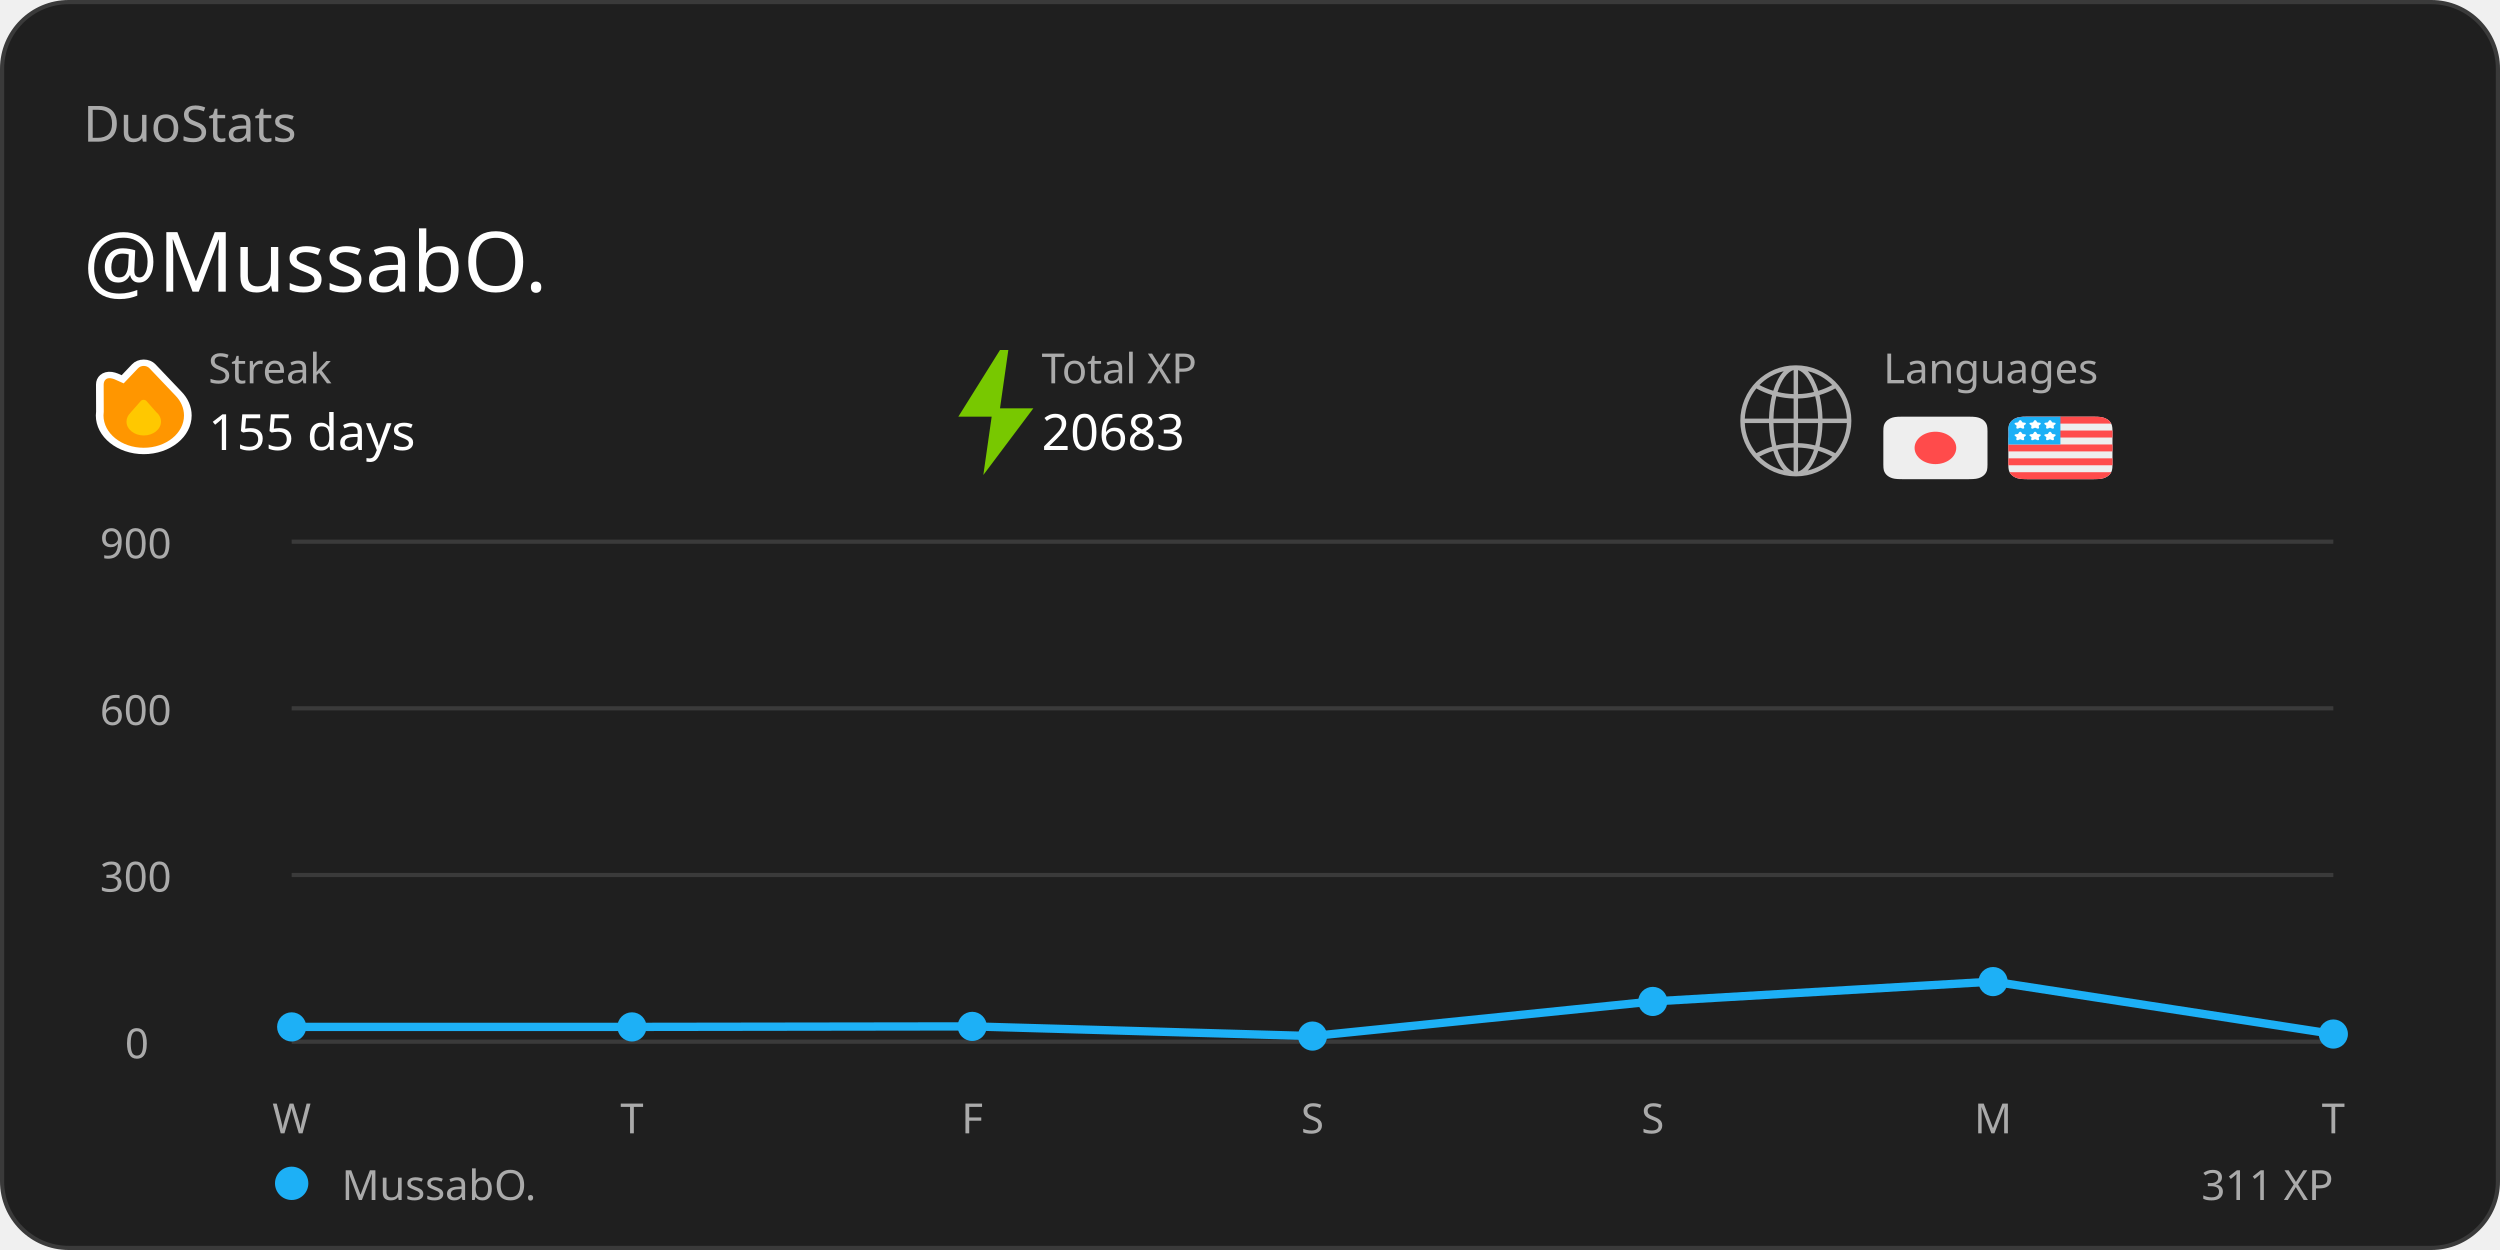
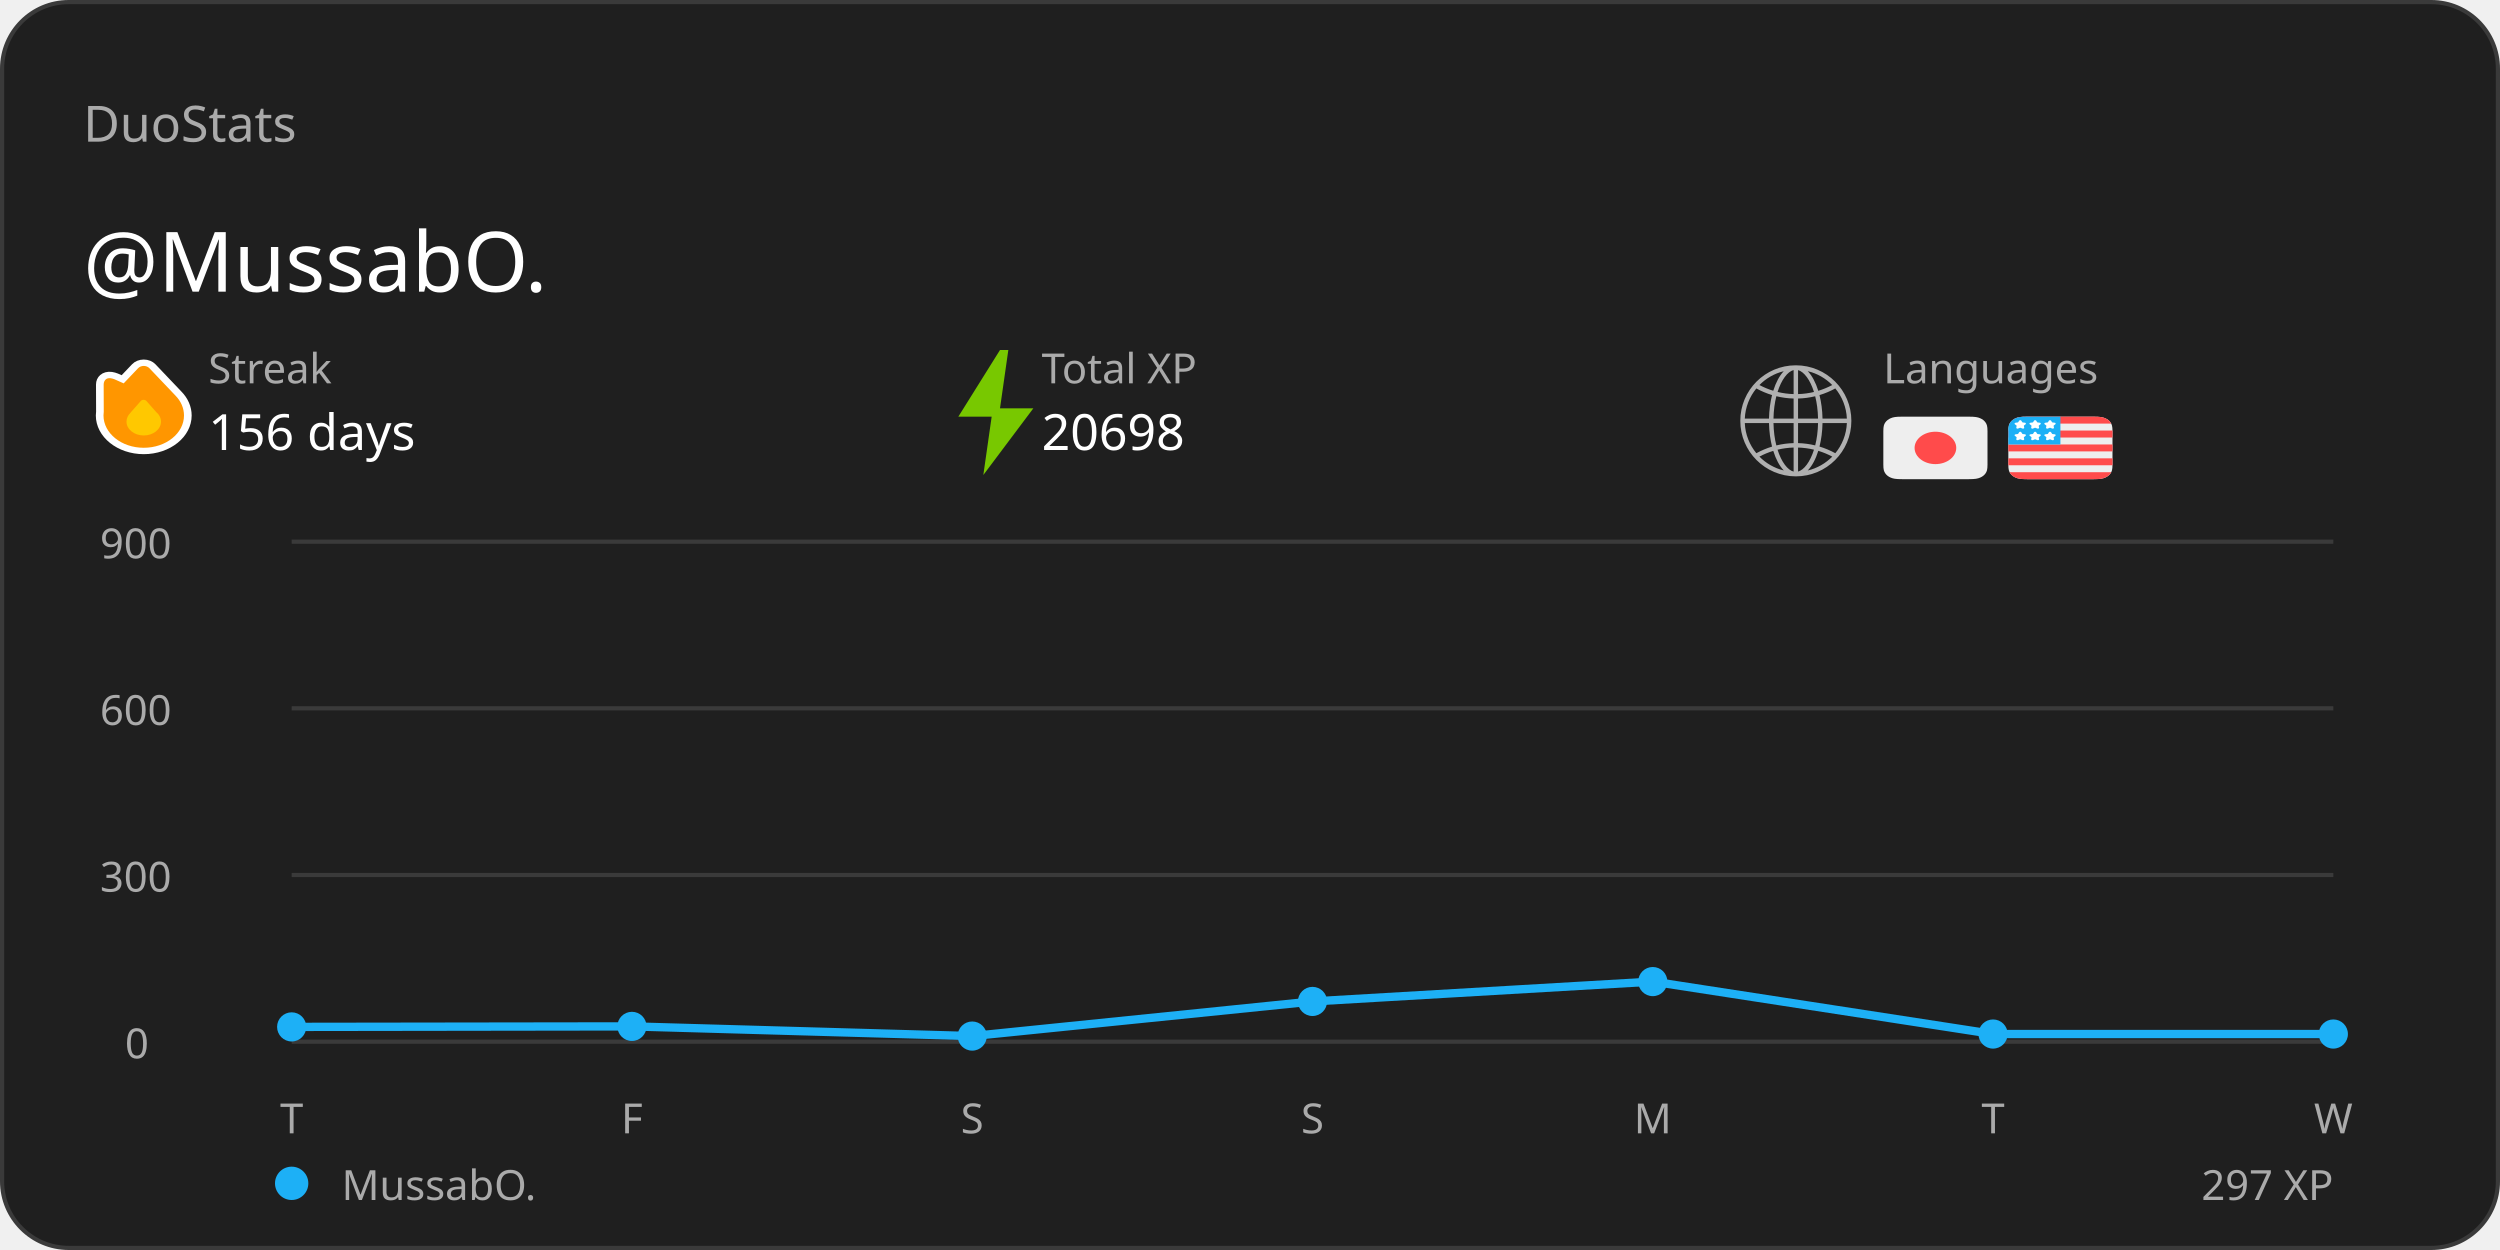
<svg xmlns="http://www.w3.org/2000/svg" width="600" height="300" viewBox="0 0 600 300">
  <rect x="0.5" y="0.5" width="599" height="299" rx="16" fill="#1F1F1F" stroke="#3A3A3A" />
  <text x="20" y="34" fill="#AAAAAA" font-size="12" font-family="DIN Round Pro, system-ui, sans-serif">DuoStats</text>
  <text x="20" y="70" fill="#FFFFFF" font-size="20" font-family="DIN Round Pro, system-ui, sans-serif">@MussabO.</text>
  <g transform="translate(23, 86) scale(0.92, 0.7666667)">
    <g id="Page-1" stroke="none" stroke-width="1" fill="none" fill-rule="evenodd">
      <g id="streak" transform="translate(1, 1)" fill-rule="nonzero">
        <g id="Group" fill="#FF9600" stroke="#FFFFFF" stroke-width="2">
          <path d="M0.068,15.675 L0.044,7.216 C0.039,5.334 1.25,3.942 3.056,4.246 C3.413,4.306 3.998,4.491 4.306,4.656 L5.997,5.561 L9.247,1.464 C9.793,0.776 10.622,0.376 11.5,0.376 C12.378,0.376 13.207,0.776 13.753,1.464 L20.523,10 C22.123,11.939 22.999,14.375 23,16.889 C23,23.034 17.843,28 11.5,28 C5.157,28 0,23.034 0,16.889 C0,16.481 0.023,16.076 0.068,15.675 Z" id="Path" />
        </g>
        <g id="Group" transform="translate(7, 11)" fill="#FFC800">
          <path d="M1.012,5.077 C1.026,5.04 1.046,5.005 1.069,4.973 L3.719,1.364 C3.893,1.127 4.17,0.987 4.464,0.987 C4.758,0.987 5.035,1.127 5.209,1.364 L7.732,4.8 C8.541,5.595 8.998,6.681 9,7.815 C9,10.208 6.985,12.148 4.5,12.148 C2.015,12.148 0,10.208 0,7.815 C0,6.776 0.38,5.823 1.012,5.077 L1.012,5.077 Z" id="Path" />
        </g>
      </g>
    </g>
  </g>
  <text x="50" y="92" fill="#AAAAAA" font-size="10" font-family="DIN Round Pro, system-ui, sans-serif">Streak</text>
-   <text x="50" y="108" fill="#FFFFFF" font-size="12" font-family="DIN Round Pro, system-ui, sans-serif">155 days</text>
+   <text x="50" y="108" fill="#FFFFFF" font-size="12" font-family="DIN Round Pro, system-ui, sans-serif">156 days</text>
  <path d="M240 84 230 100h8l-2 14 12-16h-8l2-14z" fill="#78C800" />
  <text x="250" y="92" fill="#AAAAAA" font-size="10" font-family="DIN Round Pro, system-ui, sans-serif">Total XP</text>
-   <text x="250" y="108" fill="#FFFFFF" font-size="12" font-family="DIN Round Pro, system-ui, sans-serif">20683</text>
+   <text x="250" y="108" fill="#FFFFFF" font-size="12" font-family="DIN Round Pro, system-ui, sans-serif">20698</text>
  <g transform="translate(415, 85) scale(1.0, 1.0)">
    <g id="SVGRepo_bgCarrier" stroke-width="0" />
    <g id="SVGRepo_tracerCarrier" stroke-linecap="round" stroke-linejoin="round" />
    <g id="SVGRepo_iconCarrier">
      <g id="icomoon-ignore"> </g>
      <path d="M16 2.672c-0.004 0-0.007 0-0.011 0-0.002 0-0.003 0-0.005 0-0.005 0-0.010 0.001-0.016 0.001-7.347 0.017-13.296 5.977-13.296 13.327 0 7.348 5.949 13.309 13.296 13.327 0.005 0 0.010 0.001 0.016 0.001 0.002 0 0.004 0 0.005 0 0.004 0 0.008 0 0.011 0 7.36 0 13.328-5.968 13.328-13.328s-5.968-13.328-13.328-13.328zM16.533 10.648c1.413-0.039 2.788-0.225 4.112-0.548 0.399 1.571 0.647 3.382 0.686 5.367h-4.798v-4.819zM16.533 9.582v-5.759c1.437 0.398 2.893 2.314 3.821 5.252-1.231 0.297-2.509 0.47-3.821 0.507zM15.467 3.81v5.772c-1.323-0.037-2.611-0.213-3.852-0.515 0.936-2.956 2.405-4.879 3.852-5.256zM15.467 10.647v4.82h-4.831c0.039-1.988 0.287-3.801 0.687-5.373 1.334 0.326 2.72 0.515 4.144 0.553zM9.563 15.467h-5.811c0.118-2.741 1.139-5.252 2.773-7.241 1.187 0.654 2.446 1.189 3.766 1.589-0.431 1.7-0.689 3.617-0.728 5.652zM9.563 16.533c0.039 2.034 0.297 3.951 0.728 5.651-1.319 0.401-2.579 0.936-3.766 1.59-1.635-1.989-2.656-4.5-2.773-7.241h5.811zM10.636 16.533h4.831v4.814c-1.424 0.038-2.81 0.228-4.145 0.555-0.399-1.571-0.647-3.383-0.686-5.369zM15.467 22.412v5.778c-1.448-0.378-2.919-2.303-3.854-5.263 1.241-0.302 2.53-0.478 3.854-0.515zM16.533 28.178v-5.765c1.313 0.038 2.591 0.211 3.822 0.508-0.928 2.941-2.384 4.86-3.822 5.257zM16.533 21.347v-4.814h4.798c-0.039 1.983-0.286 3.791-0.684 5.361-1.325-0.323-2.7-0.51-4.113-0.548zM22.404 16.533h5.845c-0.118 2.741-1.138 5.251-2.773 7.24-1.197-0.658-2.467-1.197-3.797-1.599 0.43-1.698 0.687-3.611 0.726-5.64zM22.404 15.467c-0.039-2.033-0.297-3.946-0.727-5.646 1.33-0.402 2.599-0.94 3.795-1.598 1.636 1.989 2.658 4.501 2.776 7.244h-5.845zM24.738 7.409c-1.061 0.564-2.18 1.031-3.35 1.385-0.623-2.005-1.498-3.642-2.533-4.717 2.27 0.545 4.297 1.719 5.883 3.332zM13.103 4.087c-1.029 1.073-1.9 2.702-2.521 4.697-1.158-0.353-2.268-0.815-3.319-1.375 1.575-1.602 3.587-2.774 5.84-3.322zM7.259 24.587c1.052-0.561 2.163-1.024 3.322-1.377 0.621 1.997 1.492 3.629 2.522 4.702-2.255-0.549-4.268-1.721-5.844-3.326zM18.855 27.922c1.036-1.075 1.911-2.712 2.535-4.721 1.17 0.355 2.29 0.82 3.351 1.387-1.586 1.614-3.614 2.791-5.886 3.334z" fill="#b0b0b0"> </path>
    </g>
  </g>
  <text x="452" y="92" fill="#AAAAAA" font-size="10" font-family="DIN Round Pro, system-ui, sans-serif">Languages</text>
  <g transform="translate(452, 100) scale(0.3571429, 0.2777778)">
    <g clip-path="url(#clip0_129_1008)">
      <path fill-rule="evenodd" clip-rule="evenodd" d="M12.563 0H57.437C61.805 0 63.389 0.455 64.987 1.309C66.584 2.163 67.837 3.416 68.691 5.013C69.545 6.61 70 8.195 70 12.563V41.437C70 45.805 69.545 47.389 68.691 48.986C67.837 50.584 66.584 51.837 64.987 52.691C63.389 53.545 61.805 54 57.437 54H12.563C8.195 54 6.61 53.545 5.013 52.691C3.416 51.837 2.163 50.584 1.309 48.986C0.455 47.389 0 45.805 0 41.437V12.563C0 8.195 0.455 6.61 1.309 5.013C2.163 3.416 3.416 2.163 5.013 1.309C6.61 0.455 8.195 0 12.563 0Z" fill="#EEEEEE" />
      <path d="M35 41C42.732 41 49 34.732 49 27C49 19.268 42.732 13 35 13C27.268 13 21 19.268 21 27C21 34.732 27.268 41 35 41Z" fill="#FF4B4B" />
    </g>
    <defs>
      <clipPath id="clip0_129_1008">
        <rect width="70" height="54" fill="white" />
      </clipPath>
    </defs>
  </g>
  <g transform="translate(482, 100) scale(0.3571429, 0.2777778)">
    <g clip-path="url(#clip0_129_593)">
      <path fill-rule="evenodd" clip-rule="evenodd" d="M12.563 0H57.437C61.805 0 63.389 0.455 64.987 1.309C66.584 2.163 67.837 3.416 68.691 5.013C69.545 6.61 70 8.195 70 12.563V41.437C70 45.805 69.545 47.389 68.691 48.986C67.837 50.584 66.584 51.837 64.987 52.691C63.389 53.545 61.805 54 57.437 54H12.563C8.195 54 6.61 53.545 5.013 52.691C3.416 51.837 2.163 50.584 1.309 48.986C0.455 47.389 0 45.805 0 41.437V12.563C0 8.195 0.455 6.61 1.309 5.013C2.163 3.416 3.416 2.163 5.013 1.309C6.61 0.455 8.195 0 12.563 0Z" fill="#EEEEEE" />
      <path fill-rule="evenodd" clip-rule="evenodd" d="M12.563 0H57.437C61.805 0 63.389 0.455 64.987 1.309C66.584 2.163 67.837 3.416 68.691 5.013C68.863 5.335 69.019 5.656 69.158 6H0.842C0.981 5.656 1.137 5.335 1.309 5.013C2.163 3.416 3.416 2.163 5.013 1.309C6.61 0.455 8.195 0 12.563 0Z" fill="#FF4B4B" />
      <path fill-rule="evenodd" clip-rule="evenodd" d="M69.997 12C69.999 12.182 70 12.37 70 12.563V18H0V12.563C0 12.37 0.001 12.182 0.003 12H69.997Z" fill="#FF4B4B" />
      <path fill-rule="evenodd" clip-rule="evenodd" d="M70 24V30H0V24H70Z" fill="#FF4B4B" />
      <path fill-rule="evenodd" clip-rule="evenodd" d="M70 41.437C70 41.63 69.999 41.818 69.997 42H0.003C0.001 41.818 0 41.63 0 41.437V36H70V41.437Z" fill="#FF4B4B" />
      <path fill-rule="evenodd" clip-rule="evenodd" d="M69.158 48C69.019 48.344 68.863 48.665 68.691 48.986C67.837 50.584 66.584 51.837 64.987 52.691C63.389 53.545 61.805 54 57.437 54H12.563C8.195 54 6.61 53.545 5.013 52.691C3.416 51.837 2.163 50.584 1.309 48.986C1.137 48.665 0.981 48.344 0.842 48H69.158Z" fill="#FF4B4B" />
      <path fill-rule="evenodd" clip-rule="evenodd" d="M12.563 0H35V24H0V12.563C0 8.195 0.455 6.61 1.309 5.013C2.163 3.416 3.416 2.163 5.013 1.309C6.61 0.455 8.195 0 12.563 0Z" fill="#1CB0F6" />
      <path d="M27.806 9.602L26.531 10.273C26.13 10.483 25.635 10.329 25.424 9.929C25.341 9.769 25.312 9.586 25.342 9.409L25.586 7.988C25.609 7.853 25.564 7.715 25.466 7.62L24.434 6.614C24.11 6.298 24.103 5.779 24.419 5.455C24.545 5.326 24.71 5.242 24.888 5.216L26.314 5.009C26.45 4.989 26.567 4.904 26.628 4.781L27.266 3.489C27.466 3.083 27.957 2.916 28.363 3.117C28.525 3.196 28.655 3.327 28.735 3.489L29.373 4.781C29.434 4.904 29.551 4.989 29.687 5.009L31.113 5.216C31.561 5.281 31.871 5.697 31.806 6.145C31.78 6.323 31.696 6.488 31.567 6.614L30.535 7.62C30.437 7.715 30.392 7.853 30.415 7.988L30.659 9.409C30.735 9.855 30.436 10.278 29.99 10.355C29.812 10.385 29.629 10.356 29.47 10.273L28.194 9.602C28.073 9.538 27.928 9.538 27.806 9.602Z" fill="white" />
      <path d="M27.806 19.602L26.531 20.273C26.13 20.483 25.635 20.329 25.424 19.929C25.341 19.769 25.312 19.587 25.342 19.409L25.586 17.988C25.609 17.853 25.564 17.715 25.466 17.62L24.434 16.614C24.11 16.298 24.103 15.779 24.419 15.455C24.545 15.326 24.71 15.242 24.888 15.216L26.314 15.009C26.45 14.989 26.567 14.904 26.628 14.781L27.266 13.489C27.466 13.083 27.957 12.916 28.363 13.117C28.525 13.196 28.655 13.327 28.735 13.489L29.373 14.781C29.434 14.904 29.551 14.989 29.687 15.009L31.113 15.216C31.561 15.281 31.871 15.697 31.806 16.145C31.78 16.323 31.696 16.488 31.567 16.614L30.535 17.62C30.437 17.715 30.392 17.853 30.415 17.988L30.659 19.409C30.735 19.855 30.436 20.278 29.99 20.355C29.812 20.385 29.629 20.356 29.47 20.273L28.194 19.602C28.073 19.538 27.928 19.538 27.806 19.602Z" fill="white" />
      <path d="M17.806 9.602L16.531 10.273C16.13 10.483 15.635 10.329 15.425 9.929C15.341 9.769 15.312 9.586 15.342 9.409L15.586 7.988C15.609 7.853 15.564 7.715 15.466 7.62L14.434 6.614C14.11 6.298 14.103 5.779 14.419 5.455C14.545 5.326 14.71 5.242 14.888 5.216L16.314 5.009C16.45 4.989 16.567 4.904 16.628 4.781L17.266 3.489C17.466 3.083 17.957 2.916 18.363 3.117C18.525 3.196 18.655 3.327 18.735 3.489L19.373 4.781C19.434 4.904 19.551 4.989 19.687 5.009L21.113 5.216C21.561 5.281 21.871 5.697 21.806 6.145C21.78 6.323 21.696 6.488 21.567 6.614L20.535 7.62C20.437 7.715 20.392 7.853 20.415 7.988L20.659 9.409C20.735 9.855 20.436 10.278 19.99 10.355C19.812 10.385 19.629 10.356 19.47 10.273L18.194 9.602C18.073 9.538 17.928 9.538 17.806 9.602Z" fill="white" />
      <path d="M17.806 19.602L16.531 20.273C16.13 20.483 15.635 20.329 15.425 19.929C15.341 19.769 15.312 19.587 15.342 19.409L15.586 17.988C15.609 17.853 15.564 17.715 15.466 17.62L14.434 16.614C14.11 16.298 14.103 15.779 14.419 15.455C14.545 15.326 14.71 15.242 14.888 15.216L16.314 15.009C16.45 14.989 16.567 14.904 16.628 14.781L17.266 13.489C17.466 13.083 17.957 12.916 18.363 13.117C18.525 13.196 18.655 13.327 18.735 13.489L19.373 14.781C19.434 14.904 19.551 14.989 19.687 15.009L21.113 15.216C21.561 15.281 21.871 15.697 21.806 16.145C21.78 16.323 21.696 16.488 21.567 16.614L20.535 17.62C20.437 17.715 20.392 17.853 20.415 17.988L20.659 19.409C20.735 19.855 20.436 20.278 19.99 20.355C19.812 20.385 19.629 20.356 19.47 20.273L18.194 19.602C18.073 19.538 17.928 19.538 17.806 19.602Z" fill="white" />
      <path d="M7.807 9.602L6.531 10.273C6.13 10.483 5.635 10.329 5.424 9.929C5.341 9.769 5.312 9.586 5.342 9.409L5.586 7.988C5.609 7.853 5.564 7.715 5.466 7.62L4.434 6.614C4.11 6.298 4.103 5.779 4.419 5.455C4.545 5.326 4.71 5.242 4.888 5.216L6.314 5.009C6.45 4.989 6.567 4.904 6.628 4.781L7.266 3.489C7.466 3.083 7.957 2.916 8.363 3.117C8.525 3.196 8.655 3.327 8.735 3.489L9.373 4.781C9.434 4.904 9.551 4.989 9.687 5.009L11.113 5.216C11.561 5.281 11.871 5.697 11.806 6.145C11.78 6.323 11.696 6.488 11.567 6.614L10.535 7.62C10.437 7.715 10.392 7.853 10.415 7.988L10.659 9.409C10.735 9.855 10.436 10.278 9.99 10.355C9.812 10.385 9.629 10.356 9.47 10.273L8.194 9.602C8.073 9.538 7.928 9.538 7.807 9.602Z" fill="white" />
      <path d="M7.807 19.602L6.531 20.273C6.13 20.483 5.635 20.329 5.424 19.929C5.341 19.769 5.312 19.587 5.342 19.409L5.586 17.988C5.609 17.853 5.564 17.715 5.466 17.62L4.434 16.614C4.11 16.298 4.103 15.779 4.419 15.455C4.545 15.326 4.71 15.242 4.888 15.216L6.314 15.009C6.45 14.989 6.567 14.904 6.628 14.781L7.266 13.489C7.466 13.083 7.957 12.916 8.363 13.117C8.525 13.196 8.655 13.327 8.735 13.489L9.373 14.781C9.434 14.904 9.551 14.989 9.687 15.009L11.113 15.216C11.561 15.281 11.871 15.697 11.806 16.145C11.78 16.323 11.696 16.488 11.567 16.614L10.535 17.62C10.437 17.715 10.392 17.853 10.415 17.988L10.659 19.409C10.735 19.855 10.436 20.278 9.99 20.355C9.812 20.385 9.629 20.356 9.47 20.273L8.194 19.602C8.073 19.538 7.928 19.538 7.807 19.602Z" fill="white" />
    </g>
    <defs>
      <clipPath id="clip0_129_593">
        <rect width="70" height="54" fill="white" />
      </clipPath>
    </defs>
  </g>
  <g stroke="#3A3A3A" stroke-width="1">
    <line x1="70" y1="250" x2="560" y2="250" />
    <line x1="70" y1="210" x2="560" y2="210" />
    <line x1="70" y1="170" x2="560" y2="170" />
    <line x1="70" y1="130" x2="560" y2="130" />
  </g>
  <g fill="#AAAAAA" font-size="10" font-family="DIN Round Pro, system-ui, sans-serif">
    <text x="30" y="254">0</text>
    <text x="24" y="214">300</text>
    <text x="24" y="174">600</text>
    <text x="24" y="134">900</text>
  </g>
-   <polyline points="70.0,246.456 151.667,246.456 233.333,246.333 315.0,248.656 396.667,240.344 478.333,235.578 560.0,248.167" fill="none" stroke="#1DB0F6" stroke-width="2" stroke-linecap="round" stroke-linejoin="round" />
+   <polyline points="70.0,246.456 151.667,246.333 233.333,248.656 315.0,240.344 396.667,235.578 478.333,248.167 560.0,248.167" fill="none" stroke="#1DB0F6" stroke-width="2" stroke-linecap="round" stroke-linejoin="round" />
  <circle cx="70.0" cy="246.456" r="3.5" fill="#1DB0F6" />
-   <circle cx="151.667" cy="246.456" r="3.5" fill="#1DB0F6" />
-   <circle cx="233.333" cy="246.333" r="3.5" fill="#1DB0F6" />
-   <circle cx="315.0" cy="248.656" r="3.5" fill="#1DB0F6" />
-   <circle cx="396.667" cy="240.344" r="3.5" fill="#1DB0F6" />
-   <circle cx="478.333" cy="235.578" r="3.5" fill="#1DB0F6" />
+   <circle cx="151.667" cy="246.333" r="3.5" fill="#1DB0F6" />
+   <circle cx="233.333" cy="248.656" r="3.5" fill="#1DB0F6" />
+   <circle cx="315.0" cy="240.344" r="3.5" fill="#1DB0F6" />
+   <circle cx="396.667" cy="235.578" r="3.5" fill="#1DB0F6" />
+   <circle cx="478.333" cy="248.167" r="3.5" fill="#1DB0F6" />
  <circle cx="560.0" cy="248.167" r="3.5" fill="#1DB0F6" />
-   <text x="70.0" y="272" fill="#AAAAAA" font-size="10" text-anchor="middle" font-family="DIN Round Pro, system-ui, sans-serif">W</text>
-   <text x="151.667" y="272" fill="#AAAAAA" font-size="10" text-anchor="middle" font-family="DIN Round Pro, system-ui, sans-serif">T</text>
-   <text x="233.333" y="272" fill="#AAAAAA" font-size="10" text-anchor="middle" font-family="DIN Round Pro, system-ui, sans-serif">F</text>
+   <text x="70.0" y="272" fill="#AAAAAA" font-size="10" text-anchor="middle" font-family="DIN Round Pro, system-ui, sans-serif">T</text>
+   <text x="151.667" y="272" fill="#AAAAAA" font-size="10" text-anchor="middle" font-family="DIN Round Pro, system-ui, sans-serif">F</text>
+   <text x="233.333" y="272" fill="#AAAAAA" font-size="10" text-anchor="middle" font-family="DIN Round Pro, system-ui, sans-serif">S</text>
  <text x="315.0" y="272" fill="#AAAAAA" font-size="10" text-anchor="middle" font-family="DIN Round Pro, system-ui, sans-serif">S</text>
-   <text x="396.667" y="272" fill="#AAAAAA" font-size="10" text-anchor="middle" font-family="DIN Round Pro, system-ui, sans-serif">S</text>
-   <text x="478.333" y="272" fill="#AAAAAA" font-size="10" text-anchor="middle" font-family="DIN Round Pro, system-ui, sans-serif">M</text>
-   <text x="560.0" y="272" fill="#AAAAAA" font-size="10" text-anchor="middle" font-family="DIN Round Pro, system-ui, sans-serif">T</text>
+   <text x="396.667" y="272" fill="#AAAAAA" font-size="10" text-anchor="middle" font-family="DIN Round Pro, system-ui, sans-serif">M</text>
+   <text x="478.333" y="272" fill="#AAAAAA" font-size="10" text-anchor="middle" font-family="DIN Round Pro, system-ui, sans-serif">T</text>
+   <text x="560.0" y="272" fill="#AAAAAA" font-size="10" text-anchor="middle" font-family="DIN Round Pro, system-ui, sans-serif">W</text>
  <circle cx="70" cy="284" r="4" fill="#1DB0F6" />
  <text x="82" y="288" fill="#AAAAAA" font-size="10" font-family="DIN Round Pro, system-ui, sans-serif">MussabO.</text>
-   <text x="560" y="288" fill="#AAAAAA" font-size="10" text-anchor="end" font-family="DIN Round Pro, system-ui, sans-serif">311 XP</text>
+   <text x="560" y="288" fill="#AAAAAA" font-size="10" text-anchor="end" font-family="DIN Round Pro, system-ui, sans-serif">297 XP</text>
</svg>
